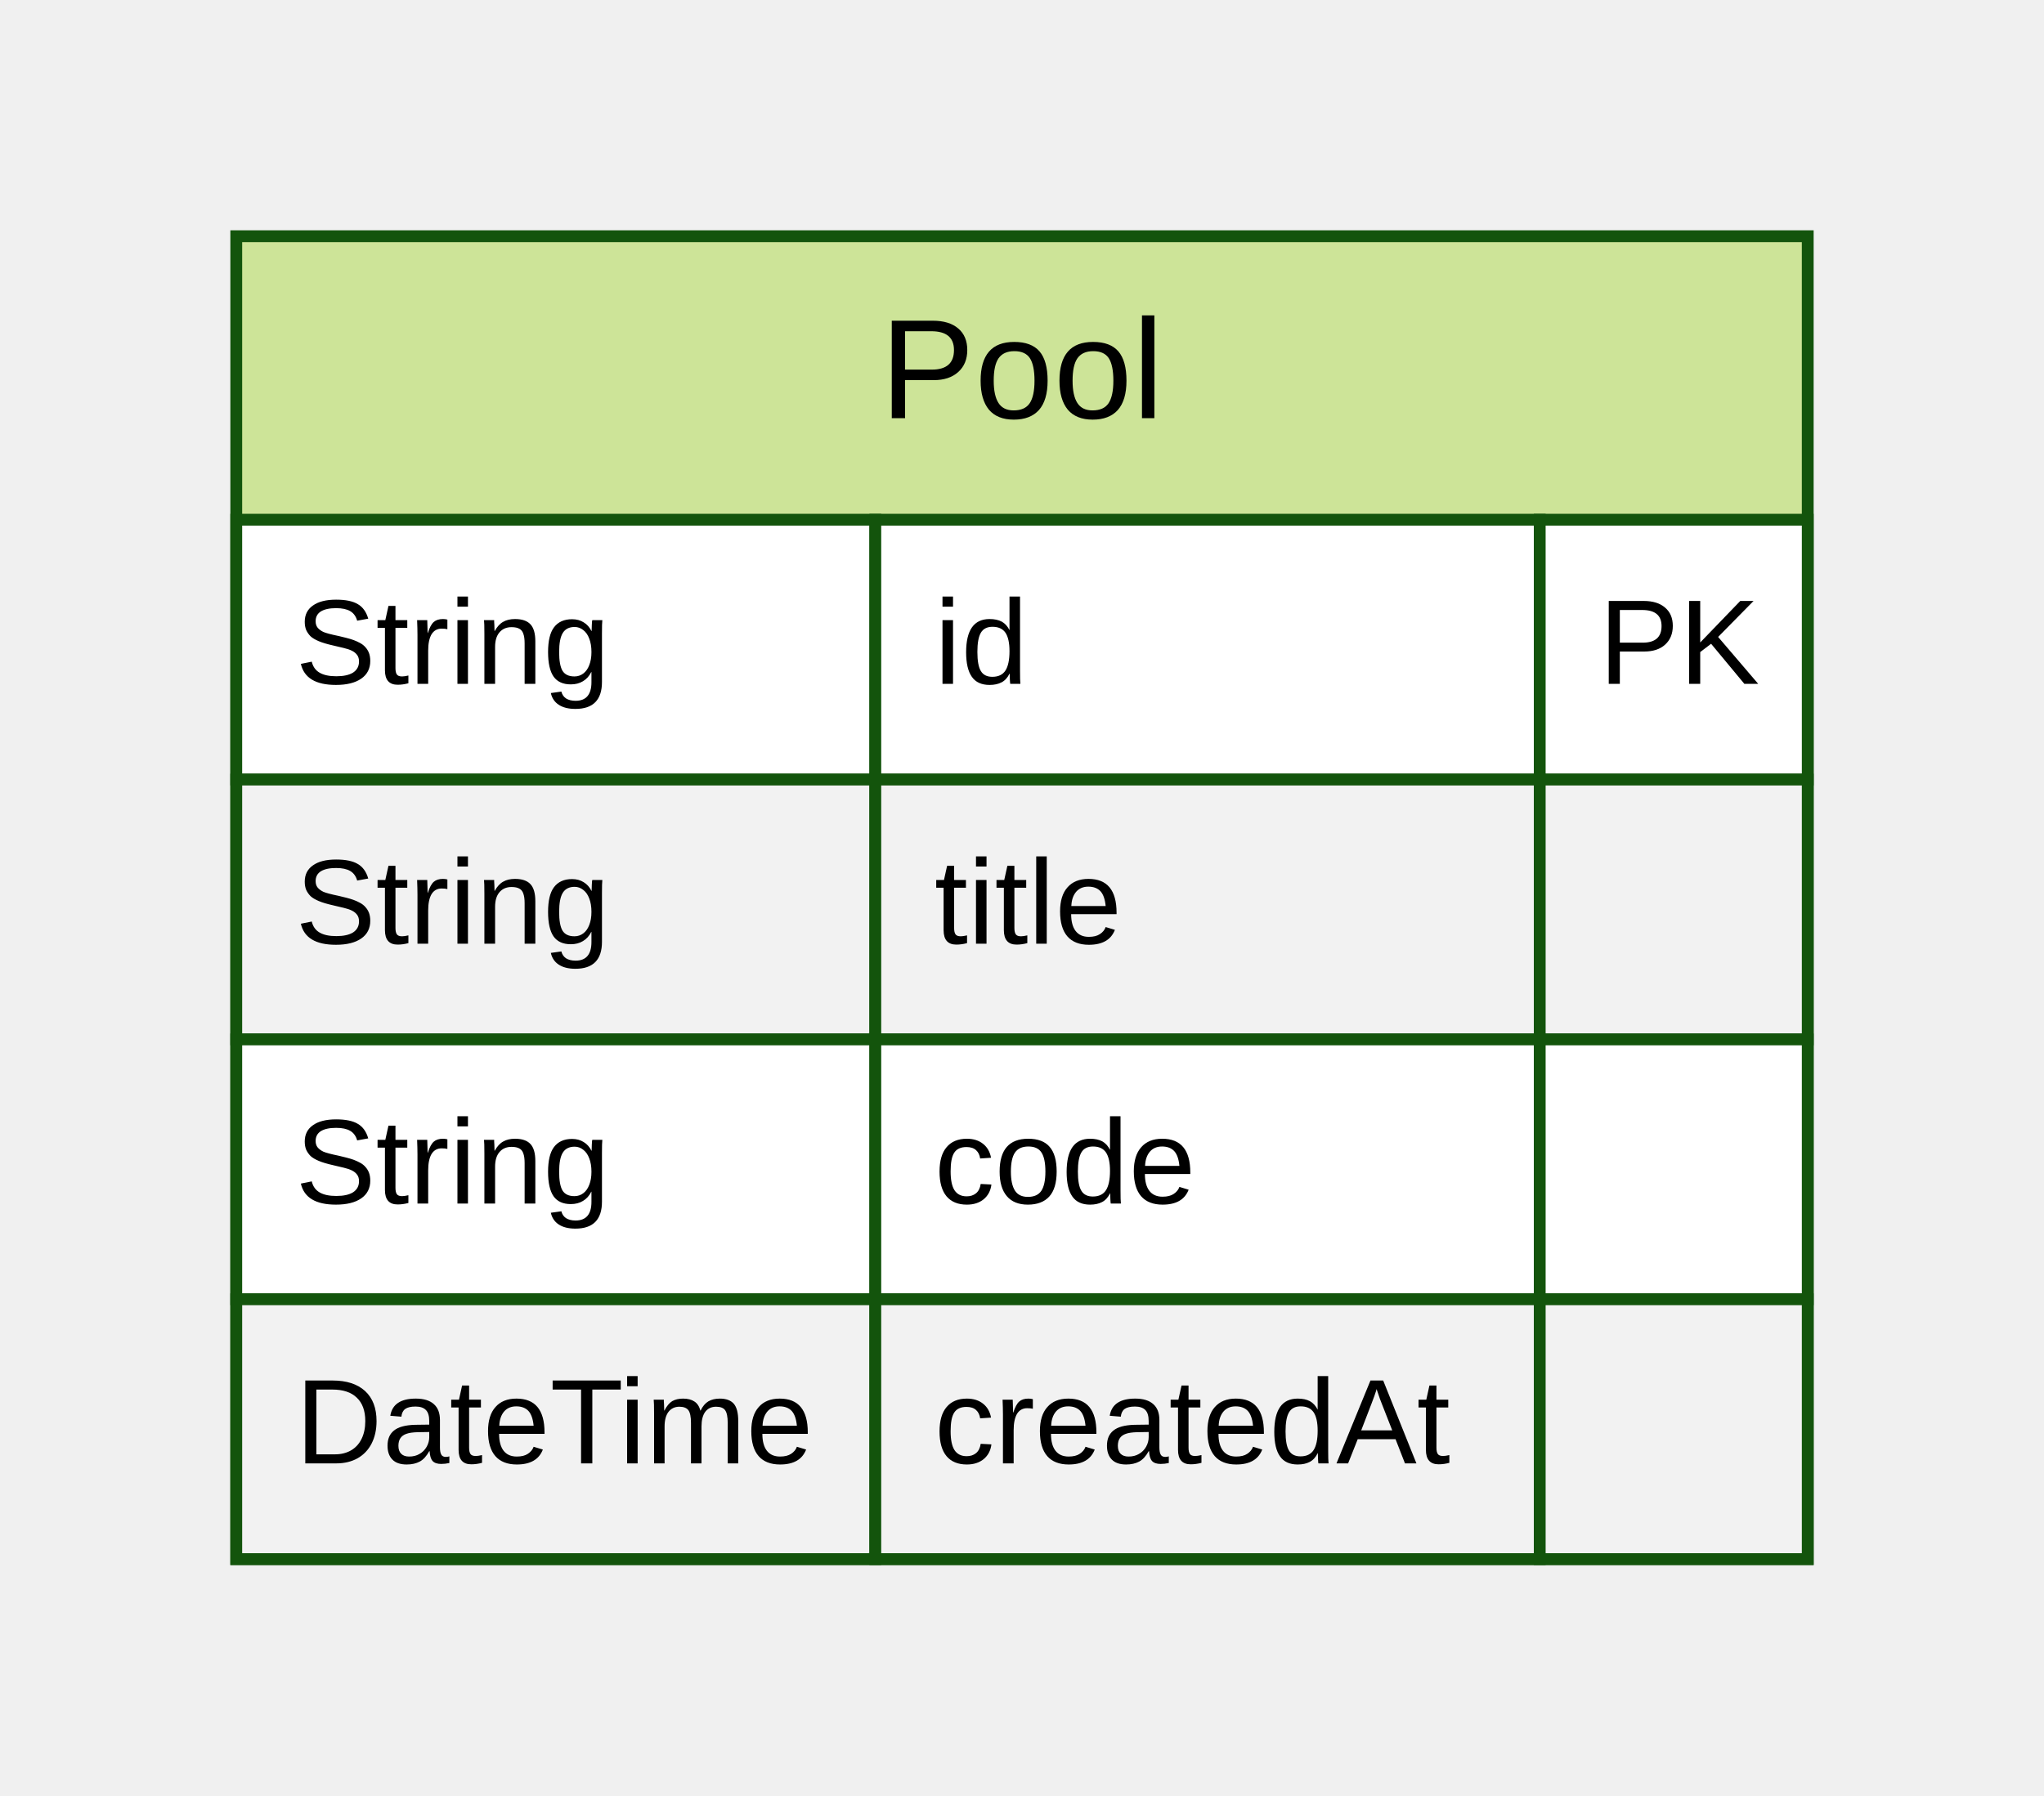
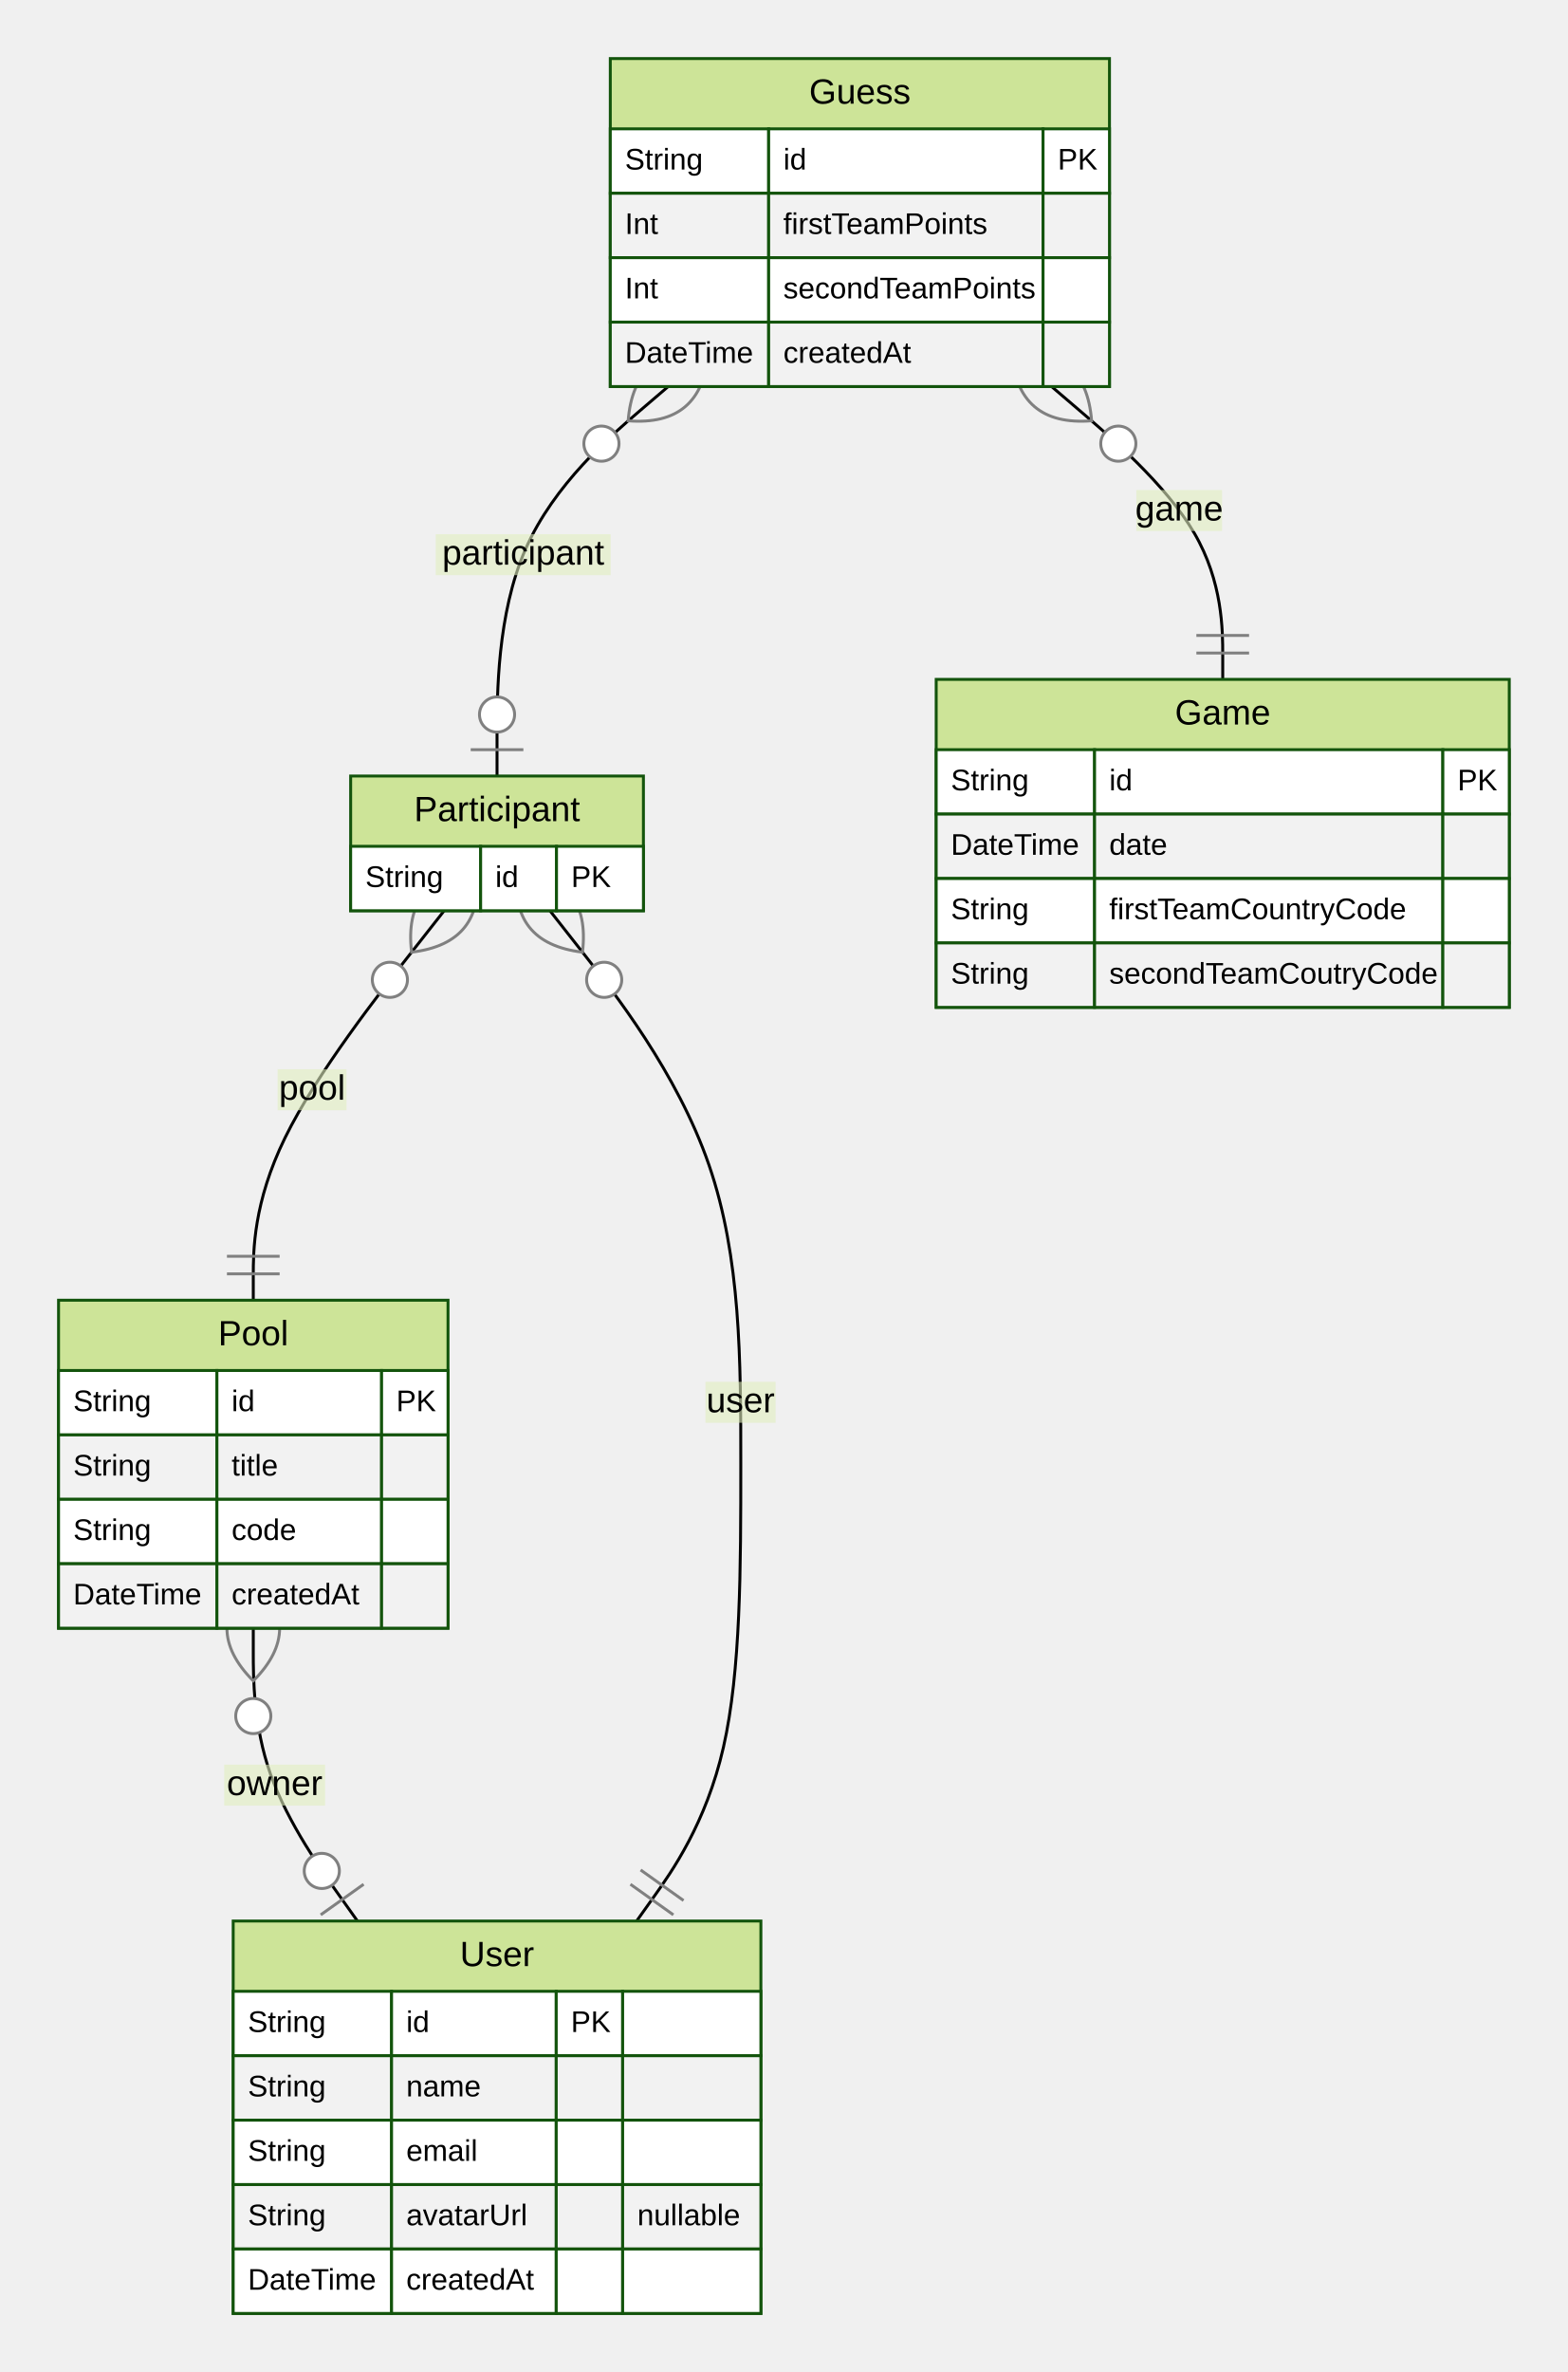
- <svg xmlns="http://www.w3.org/2000/svg" aria-labelledby="chart-title-mermaid-0 chart-desc-mermaid-0" role="img" viewBox="0 0 173.026 152" style="max-width: 173.026px; background-color: white;" width="100%" id="mermaid-0">
+ <svg xmlns="http://www.w3.org/2000/svg" aria-labelledby="chart-title-mermaid-0 chart-desc-mermaid-0" role="img" viewBox="0 0 535.509 810" style="max-width: 535.509px; background-color: white;" width="100%" id="mermaid-0">
  <style>#mermaid-0 {font-family:"trebuchet ms",verdana,arial,sans-serif;font-size:16px;fill:#000000;}#mermaid-0 .error-icon{fill:#552222;}#mermaid-0 .error-text{fill:#552222;stroke:#552222;}#mermaid-0 .edge-thickness-normal{stroke-width:2px;}#mermaid-0 .edge-thickness-thick{stroke-width:3.5px;}#mermaid-0 .edge-pattern-solid{stroke-dasharray:0;}#mermaid-0 .edge-pattern-dashed{stroke-dasharray:3;}#mermaid-0 .edge-pattern-dotted{stroke-dasharray:2;}#mermaid-0 .marker{fill:#000000;stroke:#000000;}#mermaid-0 .marker.cross{stroke:#000000;}#mermaid-0 svg{font-family:"trebuchet ms",verdana,arial,sans-serif;font-size:16px;}#mermaid-0 .entityBox{fill:#cde498;stroke:#13540c;}#mermaid-0 .attributeBoxOdd{fill:#ffffff;stroke:#13540c;}#mermaid-0 .attributeBoxEven{fill:#f2f2f2;stroke:#13540c;}#mermaid-0 .relationshipLabelBox{fill:hsl(78.158, 58.462%, 84.51%);opacity:0.7;background-color:hsl(78.158, 58.462%, 84.51%);}#mermaid-0 .relationshipLabelBox rect{opacity:0.5;}#mermaid-0 .relationshipLine{stroke:#000000;}#mermaid-0 :root{--mermaid-font-family:"trebuchet ms",verdana,arial,sans-serif;}</style>
  <g />
  <defs>
    <marker orient="auto" markerHeight="18" markerWidth="18" refY="9" refX="0" id="ONLY_ONE_START">
      <path d="M9,0 L9,18 M15,0 L15,18" fill="none" stroke="gray" />
    </marker>
  </defs>
  <defs>
    <marker orient="auto" markerHeight="18" markerWidth="18" refY="9" refX="18" id="ONLY_ONE_END">
      <path d="M3,0 L3,18 M9,0 L9,18" fill="none" stroke="gray" />
    </marker>
  </defs>
  <defs>
    <marker orient="auto" markerHeight="18" markerWidth="30" refY="9" refX="0" id="ZERO_OR_ONE_START">
      <circle r="6" cy="9" cx="21" fill="white" stroke="gray" />
      <path d="M9,0 L9,18" fill="none" stroke="gray" />
    </marker>
  </defs>
  <defs>
    <marker orient="auto" markerHeight="18" markerWidth="30" refY="9" refX="30" id="ZERO_OR_ONE_END">
      <circle r="6" cy="9" cx="9" fill="white" stroke="gray" />
      <path d="M21,0 L21,18" fill="none" stroke="gray" />
    </marker>
  </defs>
  <defs>
    <marker orient="auto" markerHeight="36" markerWidth="45" refY="18" refX="18" id="ONE_OR_MORE_START">
      <path d="M0,18 Q 18,0 36,18 Q 18,36 0,18 M42,9 L42,27" fill="none" stroke="gray" />
    </marker>
  </defs>
  <defs>
    <marker orient="auto" markerHeight="36" markerWidth="45" refY="18" refX="27" id="ONE_OR_MORE_END">
      <path d="M3,9 L3,27 M9,18 Q27,0 45,18 Q27,36 9,18" fill="none" stroke="gray" />
    </marker>
  </defs>
  <defs>
    <marker orient="auto" markerHeight="36" markerWidth="57" refY="18" refX="18" id="ZERO_OR_MORE_START">
      <circle r="6" cy="18" cx="48" fill="white" stroke="gray" />
      <path d="M0,18 Q18,0 36,18 Q18,36 0,18" fill="none" stroke="gray" />
    </marker>
  </defs>
  <defs>
    <marker orient="auto" markerHeight="36" markerWidth="57" refY="18" refX="39" id="ZERO_OR_MORE_END">
      <circle r="6" cy="18" cx="9" fill="white" stroke="gray" />
      <path d="M21,18 Q39,0 57,18 Q39,36 21,18" fill="none" stroke="gray" />
    </marker>
  </defs>
-   <g transform="translate(20,20 )" id="Pool">
+   <path marker-start="url(#ZERO_OR_MORE_START)" marker-end="url(#ZERO_OR_ONE_END)" fill="none" stroke="gray" d="M86.513,556L86.513,564.333C86.513,572.667,86.513,589.333,92.443,606C98.373,622.667,110.233,639.333,116.163,647.667L122.093,656" class="er relationshipLine" />
+   <path marker-start="url(#ZERO_OR_MORE_START)" marker-end="url(#ONLY_ONE_END)" fill="none" stroke="gray" d="M187.835,311L198.7,324.833C209.565,338.667,231.296,366.333,242.161,397.833C253.026,429.333,253.026,464.667,253.026,500C253.026,535.333,253.026,570.667,247.096,596.667C241.167,622.667,229.307,639.333,223.377,647.667L217.447,656" class="er relationshipLine" />
+   <path marker-start="url(#ZERO_OR_MORE_START)" marker-end="url(#ONLY_ONE_END)" fill="none" stroke="gray" d="M151.705,311L140.839,324.833C129.974,338.667,108.244,366.333,97.378,388.5C86.513,410.667,86.513,427.333,86.513,435.667L86.513,444" class="er relationshipLine" />
+   <path marker-start="url(#ZERO_OR_MORE_START)" marker-end="url(#ONLY_ONE_END)" fill="none" stroke="gray" d="M359.18,132L368.923,140.333C378.666,148.667,398.153,165.333,407.896,182C417.639,198.667,417.639,215.333,417.639,223.667L417.639,232" class="er relationshipLine" />
+   <path marker-start="url(#ZERO_OR_MORE_START)" marker-end="url(#ZERO_OR_ONE_END)" fill="none" stroke="gray" d="M228.23,132L218.486,140.333C208.743,148.667,189.256,165.333,179.513,187.5C169.77,209.667,169.77,237.333,169.77,251.167L169.77,265" class="er relationshipLine" />
+   <g transform="translate(20,444 )" id="Pool">
    <rect height="112" width="133.026" y="0" x="0" stroke="gray" fill-opacity="100%" fill="honeydew" class="er entityBox" />
    <text transform="translate(66.51321,12)" style="font-family: &quot;trebuchet ms&quot;, verdana, arial, sans-serif;; font-size: 12px" text-anchor="middle" dominant-baseline="middle" y="0" x="0" id="entity-Pool" class="er entityLabel">Pool</text>
    <rect height="22" width="54.096" y="24" x="0" stroke="gray" fill-opacity="100%" fill="honeydew" class="er attributeBoxOdd" />
    <text transform="translate(5,35)" style="font-family: &quot;trebuchet ms&quot;, verdana, arial, sans-serif;; font-size: 10.2px" text-anchor="left" dominant-baseline="middle" y="0" x="0" id="entity-Pool-attr-1-type" class="er entityLabel">String</text>
    <rect height="22" width="56.243" y="24" x="54.096" stroke="gray" fill-opacity="100%" fill="honeydew" class="er attributeBoxOdd" />
    <text transform="translate(59.09555,35)" style="font-family: &quot;trebuchet ms&quot;, verdana, arial, sans-serif;; font-size: 10.2px" text-anchor="left" dominant-baseline="middle" y="0" x="0" id="entity-Pool-attr-1-name" class="er entityLabel">id</text>
    <rect height="22" width="22.688" y="24" x="110.339" stroke="gray" fill-opacity="100%" fill="honeydew" class="er attributeBoxOdd" />
    <text transform="translate(115.3387,35)" style="font-family: &quot;trebuchet ms&quot;, verdana, arial, sans-serif;; font-size: 10.2px" text-anchor="left" dominant-baseline="middle" y="0" x="0" id="entity-Pool-attr-1-key" class="er entityLabel">PK</text>
    <rect height="22" width="54.096" y="46" x="0" stroke="gray" fill-opacity="100%" fill="honeydew" class="er attributeBoxEven" />
    <text transform="translate(5,57)" style="font-family: &quot;trebuchet ms&quot;, verdana, arial, sans-serif;; font-size: 10.2px" text-anchor="left" dominant-baseline="middle" y="0" x="0" id="entity-Pool-attr-2-type" class="er entityLabel">String</text>
    <rect height="22" width="56.243" y="46" x="54.096" stroke="gray" fill-opacity="100%" fill="honeydew" class="er attributeBoxEven" />
    <text transform="translate(59.09555,57)" style="font-family: &quot;trebuchet ms&quot;, verdana, arial, sans-serif;; font-size: 10.2px" text-anchor="left" dominant-baseline="middle" y="0" x="0" id="entity-Pool-attr-2-name" class="er entityLabel">title</text>
    <rect height="22" width="22.688" y="46" x="110.339" stroke="gray" fill-opacity="100%" fill="honeydew" class="er attributeBoxEven" />
    <text transform="translate(115.3387,57)" style="font-family: &quot;trebuchet ms&quot;, verdana, arial, sans-serif;; font-size: 10.2px" text-anchor="left" dominant-baseline="middle" y="0" x="0" id="entity-Pool-attr-2-key" class="er entityLabel" />
    <rect height="22" width="54.096" y="68" x="0" stroke="gray" fill-opacity="100%" fill="honeydew" class="er attributeBoxOdd" />
    <text transform="translate(5,79)" style="font-family: &quot;trebuchet ms&quot;, verdana, arial, sans-serif;; font-size: 10.2px" text-anchor="left" dominant-baseline="middle" y="0" x="0" id="entity-Pool-attr-3-type" class="er entityLabel">String</text>
    <rect height="22" width="56.243" y="68" x="54.096" stroke="gray" fill-opacity="100%" fill="honeydew" class="er attributeBoxOdd" />
    <text transform="translate(59.09555,79)" style="font-family: &quot;trebuchet ms&quot;, verdana, arial, sans-serif;; font-size: 10.2px" text-anchor="left" dominant-baseline="middle" y="0" x="0" id="entity-Pool-attr-3-name" class="er entityLabel">code</text>
    <rect height="22" width="22.688" y="68" x="110.339" stroke="gray" fill-opacity="100%" fill="honeydew" class="er attributeBoxOdd" />
    <text transform="translate(115.3387,79)" style="font-family: &quot;trebuchet ms&quot;, verdana, arial, sans-serif;; font-size: 10.2px" text-anchor="left" dominant-baseline="middle" y="0" x="0" id="entity-Pool-attr-3-key" class="er entityLabel" />
    <rect height="22" width="54.096" y="90" x="0" stroke="gray" fill-opacity="100%" fill="honeydew" class="er attributeBoxEven" />
    <text transform="translate(5,101)" style="font-family: &quot;trebuchet ms&quot;, verdana, arial, sans-serif;; font-size: 10.2px" text-anchor="left" dominant-baseline="middle" y="0" x="0" id="entity-Pool-attr-4-type" class="er entityLabel">DateTime</text>
    <rect height="22" width="56.243" y="90" x="54.096" stroke="gray" fill-opacity="100%" fill="honeydew" class="er attributeBoxEven" />
    <text transform="translate(59.09555,101)" style="font-family: &quot;trebuchet ms&quot;, verdana, arial, sans-serif;; font-size: 10.2px" text-anchor="left" dominant-baseline="middle" y="0" x="0" id="entity-Pool-attr-4-name" class="er entityLabel">createdAt</text>
    <rect height="22" width="22.688" y="90" x="110.339" stroke="gray" fill-opacity="100%" fill="honeydew" class="er attributeBoxEven" />
    <text transform="translate(115.3387,101)" style="font-family: &quot;trebuchet ms&quot;, verdana, arial, sans-serif;; font-size: 10.2px" text-anchor="left" dominant-baseline="middle" y="0" x="0" id="entity-Pool-attr-4-key" class="er entityLabel" />
  </g>
+   <g transform="translate(119.7698,265 )" id="Participant">
+     <rect height="46" width="100" y="0" x="0" stroke="gray" fill-opacity="100%" fill="honeydew" class="er entityBox" />
+     <text transform="translate(50,12)" style="font-family: &quot;trebuchet ms&quot;, verdana, arial, sans-serif;; font-size: 12px" text-anchor="middle" dominant-baseline="middle" y="0" x="0" id="entity-Participant" class="er entityLabel">Participant</text>
+     <rect height="22" width="44.399" y="24" x="0" stroke="gray" fill-opacity="100%" fill="honeydew" class="er attributeBoxOdd" />
+     <text transform="translate(5,35)" style="font-family: &quot;trebuchet ms&quot;, verdana, arial, sans-serif;; font-size: 10.2px" text-anchor="left" dominant-baseline="middle" y="0" x="0" id="entity-Participant-attr-1-type" class="er entityLabel">String</text>
+     <rect height="22" width="25.911" y="24" x="44.399" stroke="gray" fill-opacity="100%" fill="honeydew" class="er attributeBoxOdd" />
+     <text transform="translate(49.39862,35)" style="font-family: &quot;trebuchet ms&quot;, verdana, arial, sans-serif;; font-size: 10.2px" text-anchor="left" dominant-baseline="middle" y="0" x="0" id="entity-Participant-attr-1-name" class="er entityLabel">id</text>
+     <rect height="22" width="29.69" y="24" x="70.31" stroke="gray" fill-opacity="100%" fill="honeydew" class="er attributeBoxOdd" />
+     <text transform="translate(75.30976,35)" style="font-family: &quot;trebuchet ms&quot;, verdana, arial, sans-serif;; font-size: 10.2px" text-anchor="left" dominant-baseline="middle" y="0" x="0" id="entity-Participant-attr-1-key" class="er entityLabel">PK</text>
+   </g>
+   <g transform="translate(79.65034,656 )" id="User">
+     <rect height="134" width="180.239" y="0" x="0" stroke="gray" fill-opacity="100%" fill="honeydew" class="er entityBox" />
+     <text transform="translate(90.11948,12)" style="font-family: &quot;trebuchet ms&quot;, verdana, arial, sans-serif;; font-size: 12px" text-anchor="middle" dominant-baseline="middle" y="0" x="0" id="entity-User" class="er entityLabel">User</text>
+     <rect height="22" width="54.096" y="24" x="0" stroke="gray" fill-opacity="100%" fill="honeydew" class="er attributeBoxOdd" />
+     <text transform="translate(5,35)" style="font-family: &quot;trebuchet ms&quot;, verdana, arial, sans-serif;; font-size: 10.2px" text-anchor="left" dominant-baseline="middle" y="0" x="0" id="entity-User-attr-1-type" class="er entityLabel">String</text>
+     <rect height="22" width="56.243" y="24" x="54.096" stroke="gray" fill-opacity="100%" fill="honeydew" class="er attributeBoxOdd" />
+     <text transform="translate(59.09555,35)" style="font-family: &quot;trebuchet ms&quot;, verdana, arial, sans-serif;; font-size: 10.2px" text-anchor="left" dominant-baseline="middle" y="0" x="0" id="entity-User-attr-1-name" class="er entityLabel">id</text>
+     <rect height="22" width="22.688" y="24" x="110.339" stroke="gray" fill-opacity="100%" fill="honeydew" class="er attributeBoxOdd" />
+     <text transform="translate(115.3387,35)" style="font-family: &quot;trebuchet ms&quot;, verdana, arial, sans-serif;; font-size: 10.2px" text-anchor="left" dominant-baseline="middle" y="0" x="0" id="entity-User-attr-1-key" class="er entityLabel">PK</text>
+     <rect height="22" width="47.213" y="24" x="133.026" stroke="gray" fill-opacity="100%" fill="honeydew" class="er attributeBoxOdd" />
+     <text transform="translate(138.0264,35)" style="font-family: &quot;trebuchet ms&quot;, verdana, arial, sans-serif;; font-size: 10.2px" text-anchor="left" dominant-baseline="middle" y="0" x="0" id="entity-User-attr-1-comment" class="er entityLabel" />
+     <rect height="22" width="54.096" y="46" x="0" stroke="gray" fill-opacity="100%" fill="honeydew" class="er attributeBoxEven" />
+     <text transform="translate(5,57)" style="font-family: &quot;trebuchet ms&quot;, verdana, arial, sans-serif;; font-size: 10.2px" text-anchor="left" dominant-baseline="middle" y="0" x="0" id="entity-User-attr-2-type" class="er entityLabel">String</text>
+     <rect height="22" width="56.243" y="46" x="54.096" stroke="gray" fill-opacity="100%" fill="honeydew" class="er attributeBoxEven" />
+     <text transform="translate(59.09555,57)" style="font-family: &quot;trebuchet ms&quot;, verdana, arial, sans-serif;; font-size: 10.2px" text-anchor="left" dominant-baseline="middle" y="0" x="0" id="entity-User-attr-2-name" class="er entityLabel">name</text>
+     <rect height="22" width="22.688" y="46" x="110.339" stroke="gray" fill-opacity="100%" fill="honeydew" class="er attributeBoxEven" />
+     <text transform="translate(115.3387,57)" style="font-family: &quot;trebuchet ms&quot;, verdana, arial, sans-serif;; font-size: 10.2px" text-anchor="left" dominant-baseline="middle" y="0" x="0" id="entity-User-attr-2-key" class="er entityLabel" />
+     <rect height="22" width="47.213" y="46" x="133.026" stroke="gray" fill-opacity="100%" fill="honeydew" class="er attributeBoxEven" />
+     <text transform="translate(138.0264,57)" style="font-family: &quot;trebuchet ms&quot;, verdana, arial, sans-serif;; font-size: 10.2px" text-anchor="left" dominant-baseline="middle" y="0" x="0" id="entity-User-attr-2-comment" class="er entityLabel" />
+     <rect height="22" width="54.096" y="68" x="0" stroke="gray" fill-opacity="100%" fill="honeydew" class="er attributeBoxOdd" />
+     <text transform="translate(5,79)" style="font-family: &quot;trebuchet ms&quot;, verdana, arial, sans-serif;; font-size: 10.2px" text-anchor="left" dominant-baseline="middle" y="0" x="0" id="entity-User-attr-3-type" class="er entityLabel">String</text>
+     <rect height="22" width="56.243" y="68" x="54.096" stroke="gray" fill-opacity="100%" fill="honeydew" class="er attributeBoxOdd" />
+     <text transform="translate(59.09555,79)" style="font-family: &quot;trebuchet ms&quot;, verdana, arial, sans-serif;; font-size: 10.2px" text-anchor="left" dominant-baseline="middle" y="0" x="0" id="entity-User-attr-3-name" class="er entityLabel">email</text>
+     <rect height="22" width="22.688" y="68" x="110.339" stroke="gray" fill-opacity="100%" fill="honeydew" class="er attributeBoxOdd" />
+     <text transform="translate(115.3387,79)" style="font-family: &quot;trebuchet ms&quot;, verdana, arial, sans-serif;; font-size: 10.2px" text-anchor="left" dominant-baseline="middle" y="0" x="0" id="entity-User-attr-3-key" class="er entityLabel" />
+     <rect height="22" width="47.213" y="68" x="133.026" stroke="gray" fill-opacity="100%" fill="honeydew" class="er attributeBoxOdd" />
+     <text transform="translate(138.0264,79)" style="font-family: &quot;trebuchet ms&quot;, verdana, arial, sans-serif;; font-size: 10.2px" text-anchor="left" dominant-baseline="middle" y="0" x="0" id="entity-User-attr-3-comment" class="er entityLabel" />
+     <rect height="22" width="54.096" y="90" x="0" stroke="gray" fill-opacity="100%" fill="honeydew" class="er attributeBoxEven" />
+     <text transform="translate(5,101)" style="font-family: &quot;trebuchet ms&quot;, verdana, arial, sans-serif;; font-size: 10.2px" text-anchor="left" dominant-baseline="middle" y="0" x="0" id="entity-User-attr-4-type" class="er entityLabel">String</text>
+     <rect height="22" width="56.243" y="90" x="54.096" stroke="gray" fill-opacity="100%" fill="honeydew" class="er attributeBoxEven" />
+     <text transform="translate(59.09555,101)" style="font-family: &quot;trebuchet ms&quot;, verdana, arial, sans-serif;; font-size: 10.2px" text-anchor="left" dominant-baseline="middle" y="0" x="0" id="entity-User-attr-4-name" class="er entityLabel">avatarUrl</text>
+     <rect height="22" width="22.688" y="90" x="110.339" stroke="gray" fill-opacity="100%" fill="honeydew" class="er attributeBoxEven" />
+     <text transform="translate(115.3387,101)" style="font-family: &quot;trebuchet ms&quot;, verdana, arial, sans-serif;; font-size: 10.2px" text-anchor="left" dominant-baseline="middle" y="0" x="0" id="entity-User-attr-4-key" class="er entityLabel" />
+     <rect height="22" width="47.213" y="90" x="133.026" stroke="gray" fill-opacity="100%" fill="honeydew" class="er attributeBoxEven" />
+     <text transform="translate(138.0264,101)" style="font-family: &quot;trebuchet ms&quot;, verdana, arial, sans-serif;; font-size: 10.2px" text-anchor="left" dominant-baseline="middle" y="0" x="0" id="entity-User-attr-4-comment" class="er entityLabel">nullable</text>
+     <rect height="22" width="54.096" y="112" x="0" stroke="gray" fill-opacity="100%" fill="honeydew" class="er attributeBoxOdd" />
+     <text transform="translate(5,123)" style="font-family: &quot;trebuchet ms&quot;, verdana, arial, sans-serif;; font-size: 10.2px" text-anchor="left" dominant-baseline="middle" y="0" x="0" id="entity-User-attr-5-type" class="er entityLabel">DateTime</text>
+     <rect height="22" width="56.243" y="112" x="54.096" stroke="gray" fill-opacity="100%" fill="honeydew" class="er attributeBoxOdd" />
+     <text transform="translate(59.09555,123)" style="font-family: &quot;trebuchet ms&quot;, verdana, arial, sans-serif;; font-size: 10.2px" text-anchor="left" dominant-baseline="middle" y="0" x="0" id="entity-User-attr-5-name" class="er entityLabel">createdAt</text>
+     <rect height="22" width="22.688" y="112" x="110.339" stroke="gray" fill-opacity="100%" fill="honeydew" class="er attributeBoxOdd" />
+     <text transform="translate(115.3387,123)" style="font-family: &quot;trebuchet ms&quot;, verdana, arial, sans-serif;; font-size: 10.2px" text-anchor="left" dominant-baseline="middle" y="0" x="0" id="entity-User-attr-5-key" class="er entityLabel" />
+     <rect height="22" width="47.213" y="112" x="133.026" stroke="gray" fill-opacity="100%" fill="honeydew" class="er attributeBoxOdd" />
+     <text transform="translate(138.0264,123)" style="font-family: &quot;trebuchet ms&quot;, verdana, arial, sans-serif;; font-size: 10.2px" text-anchor="left" dominant-baseline="middle" y="0" x="0" id="entity-User-attr-5-comment" class="er entityLabel" />
+   </g>
+   <g transform="translate(319.7698,232 )" id="Game">
+     <rect height="112" width="195.739" y="0" x="0" stroke="gray" fill-opacity="100%" fill="honeydew" class="er entityBox" />
+     <text transform="translate(97.86967,12)" style="font-family: &quot;trebuchet ms&quot;, verdana, arial, sans-serif;; font-size: 12px" text-anchor="middle" dominant-baseline="middle" y="0" x="0" id="entity-Game" class="er entityLabel">Game</text>
+     <rect height="22" width="54.096" y="24" x="0" stroke="gray" fill-opacity="100%" fill="honeydew" class="er attributeBoxOdd" />
+     <text transform="translate(5,35)" style="font-family: &quot;trebuchet ms&quot;, verdana, arial, sans-serif;; font-size: 10.2px" text-anchor="left" dominant-baseline="middle" y="0" x="0" id="entity-Game-attr-1-type" class="er entityLabel">String</text>
+     <rect height="22" width="118.956" y="24" x="54.096" stroke="gray" fill-opacity="100%" fill="honeydew" class="er attributeBoxOdd" />
+     <text transform="translate(59.09555,35)" style="font-family: &quot;trebuchet ms&quot;, verdana, arial, sans-serif;; font-size: 10.2px" text-anchor="left" dominant-baseline="middle" y="0" x="0" id="entity-Game-attr-1-name" class="er entityLabel">id</text>
+     <rect height="22" width="22.688" y="24" x="173.052" stroke="gray" fill-opacity="100%" fill="honeydew" class="er attributeBoxOdd" />
+     <text transform="translate(178.0517,35)" style="font-family: &quot;trebuchet ms&quot;, verdana, arial, sans-serif;; font-size: 10.2px" text-anchor="left" dominant-baseline="middle" y="0" x="0" id="entity-Game-attr-1-key" class="er entityLabel">PK</text>
+     <rect height="22" width="54.096" y="46" x="0" stroke="gray" fill-opacity="100%" fill="honeydew" class="er attributeBoxEven" />
+     <text transform="translate(5,57)" style="font-family: &quot;trebuchet ms&quot;, verdana, arial, sans-serif;; font-size: 10.2px" text-anchor="left" dominant-baseline="middle" y="0" x="0" id="entity-Game-attr-2-type" class="er entityLabel">DateTime</text>
+     <rect height="22" width="118.956" y="46" x="54.096" stroke="gray" fill-opacity="100%" fill="honeydew" class="er attributeBoxEven" />
+     <text transform="translate(59.09555,57)" style="font-family: &quot;trebuchet ms&quot;, verdana, arial, sans-serif;; font-size: 10.2px" text-anchor="left" dominant-baseline="middle" y="0" x="0" id="entity-Game-attr-2-name" class="er entityLabel">date</text>
+     <rect height="22" width="22.688" y="46" x="173.052" stroke="gray" fill-opacity="100%" fill="honeydew" class="er attributeBoxEven" />
+     <text transform="translate(178.0517,57)" style="font-family: &quot;trebuchet ms&quot;, verdana, arial, sans-serif;; font-size: 10.2px" text-anchor="left" dominant-baseline="middle" y="0" x="0" id="entity-Game-attr-2-key" class="er entityLabel" />
+     <rect height="22" width="54.096" y="68" x="0" stroke="gray" fill-opacity="100%" fill="honeydew" class="er attributeBoxOdd" />
+     <text transform="translate(5,79)" style="font-family: &quot;trebuchet ms&quot;, verdana, arial, sans-serif;; font-size: 10.2px" text-anchor="left" dominant-baseline="middle" y="0" x="0" id="entity-Game-attr-3-type" class="er entityLabel">String</text>
+     <rect height="22" width="118.956" y="68" x="54.096" stroke="gray" fill-opacity="100%" fill="honeydew" class="er attributeBoxOdd" />
+     <text transform="translate(59.09555,79)" style="font-family: &quot;trebuchet ms&quot;, verdana, arial, sans-serif;; font-size: 10.2px" text-anchor="left" dominant-baseline="middle" y="0" x="0" id="entity-Game-attr-3-name" class="er entityLabel">firstTeamCountryCode</text>
+     <rect height="22" width="22.688" y="68" x="173.052" stroke="gray" fill-opacity="100%" fill="honeydew" class="er attributeBoxOdd" />
+     <text transform="translate(178.0517,79)" style="font-family: &quot;trebuchet ms&quot;, verdana, arial, sans-serif;; font-size: 10.2px" text-anchor="left" dominant-baseline="middle" y="0" x="0" id="entity-Game-attr-3-key" class="er entityLabel" />
+     <rect height="22" width="54.096" y="90" x="0" stroke="gray" fill-opacity="100%" fill="honeydew" class="er attributeBoxEven" />
+     <text transform="translate(5,101)" style="font-family: &quot;trebuchet ms&quot;, verdana, arial, sans-serif;; font-size: 10.2px" text-anchor="left" dominant-baseline="middle" y="0" x="0" id="entity-Game-attr-4-type" class="er entityLabel">String</text>
+     <rect height="22" width="118.956" y="90" x="54.096" stroke="gray" fill-opacity="100%" fill="honeydew" class="er attributeBoxEven" />
+     <text transform="translate(59.09555,101)" style="font-family: &quot;trebuchet ms&quot;, verdana, arial, sans-serif;; font-size: 10.2px" text-anchor="left" dominant-baseline="middle" y="0" x="0" id="entity-Game-attr-4-name" class="er entityLabel">secondTeamCoutryCode</text>
+     <rect height="22" width="22.688" y="90" x="173.052" stroke="gray" fill-opacity="100%" fill="honeydew" class="er attributeBoxEven" />
+     <text transform="translate(178.0517,101)" style="font-family: &quot;trebuchet ms&quot;, verdana, arial, sans-serif;; font-size: 10.2px" text-anchor="left" dominant-baseline="middle" y="0" x="0" id="entity-Game-attr-4-key" class="er entityLabel" />
+   </g>
+   <g transform="translate(208.4525,20 )" id="Guess">
+     <rect height="112" width="170.504" y="0" x="0" stroke="gray" fill-opacity="100%" fill="honeydew" class="er entityBox" />
+     <text transform="translate(85.2522,12)" style="font-family: &quot;trebuchet ms&quot;, verdana, arial, sans-serif;; font-size: 12px" text-anchor="middle" dominant-baseline="middle" y="0" x="0" id="entity-Guess" class="er entityLabel">Guess</text>
+     <rect height="22" width="54.096" y="24" x="0" stroke="gray" fill-opacity="100%" fill="honeydew" class="er attributeBoxOdd" />
+     <text transform="translate(5,35)" style="font-family: &quot;trebuchet ms&quot;, verdana, arial, sans-serif;; font-size: 10.2px" text-anchor="left" dominant-baseline="middle" y="0" x="0" id="entity-Guess-attr-1-type" class="er entityLabel">String</text>
+     <rect height="22" width="93.721" y="24" x="54.096" stroke="gray" fill-opacity="100%" fill="honeydew" class="er attributeBoxOdd" />
+     <text transform="translate(59.09555,35)" style="font-family: &quot;trebuchet ms&quot;, verdana, arial, sans-serif;; font-size: 10.2px" text-anchor="left" dominant-baseline="middle" y="0" x="0" id="entity-Guess-attr-1-name" class="er entityLabel">id</text>
+     <rect height="22" width="22.688" y="24" x="147.817" stroke="gray" fill-opacity="100%" fill="honeydew" class="er attributeBoxOdd" />
+     <text transform="translate(152.8167,35)" style="font-family: &quot;trebuchet ms&quot;, verdana, arial, sans-serif;; font-size: 10.2px" text-anchor="left" dominant-baseline="middle" y="0" x="0" id="entity-Guess-attr-1-key" class="er entityLabel">PK</text>
+     <rect height="22" width="54.096" y="46" x="0" stroke="gray" fill-opacity="100%" fill="honeydew" class="er attributeBoxEven" />
+     <text transform="translate(5,57)" style="font-family: &quot;trebuchet ms&quot;, verdana, arial, sans-serif;; font-size: 10.2px" text-anchor="left" dominant-baseline="middle" y="0" x="0" id="entity-Guess-attr-2-type" class="er entityLabel">Int</text>
+     <rect height="22" width="93.721" y="46" x="54.096" stroke="gray" fill-opacity="100%" fill="honeydew" class="er attributeBoxEven" />
+     <text transform="translate(59.09555,57)" style="font-family: &quot;trebuchet ms&quot;, verdana, arial, sans-serif;; font-size: 10.2px" text-anchor="left" dominant-baseline="middle" y="0" x="0" id="entity-Guess-attr-2-name" class="er entityLabel">firstTeamPoints</text>
+     <rect height="22" width="22.688" y="46" x="147.817" stroke="gray" fill-opacity="100%" fill="honeydew" class="er attributeBoxEven" />
+     <text transform="translate(152.8167,57)" style="font-family: &quot;trebuchet ms&quot;, verdana, arial, sans-serif;; font-size: 10.2px" text-anchor="left" dominant-baseline="middle" y="0" x="0" id="entity-Guess-attr-2-key" class="er entityLabel" />
+     <rect height="22" width="54.096" y="68" x="0" stroke="gray" fill-opacity="100%" fill="honeydew" class="er attributeBoxOdd" />
+     <text transform="translate(5,79)" style="font-family: &quot;trebuchet ms&quot;, verdana, arial, sans-serif;; font-size: 10.2px" text-anchor="left" dominant-baseline="middle" y="0" x="0" id="entity-Guess-attr-3-type" class="er entityLabel">Int</text>
+     <rect height="22" width="93.721" y="68" x="54.096" stroke="gray" fill-opacity="100%" fill="honeydew" class="er attributeBoxOdd" />
+     <text transform="translate(59.09555,79)" style="font-family: &quot;trebuchet ms&quot;, verdana, arial, sans-serif;; font-size: 10.2px" text-anchor="left" dominant-baseline="middle" y="0" x="0" id="entity-Guess-attr-3-name" class="er entityLabel">secondTeamPoints</text>
+     <rect height="22" width="22.688" y="68" x="147.817" stroke="gray" fill-opacity="100%" fill="honeydew" class="er attributeBoxOdd" />
+     <text transform="translate(152.8167,79)" style="font-family: &quot;trebuchet ms&quot;, verdana, arial, sans-serif;; font-size: 10.2px" text-anchor="left" dominant-baseline="middle" y="0" x="0" id="entity-Guess-attr-3-key" class="er entityLabel" />
+     <rect height="22" width="54.096" y="90" x="0" stroke="gray" fill-opacity="100%" fill="honeydew" class="er attributeBoxEven" />
+     <text transform="translate(5,101)" style="font-family: &quot;trebuchet ms&quot;, verdana, arial, sans-serif;; font-size: 10.2px" text-anchor="left" dominant-baseline="middle" y="0" x="0" id="entity-Guess-attr-4-type" class="er entityLabel">DateTime</text>
+     <rect height="22" width="93.721" y="90" x="54.096" stroke="gray" fill-opacity="100%" fill="honeydew" class="er attributeBoxEven" />
+     <text transform="translate(59.09555,101)" style="font-family: &quot;trebuchet ms&quot;, verdana, arial, sans-serif;; font-size: 10.2px" text-anchor="left" dominant-baseline="middle" y="0" x="0" id="entity-Guess-attr-4-name" class="er entityLabel">createdAt</text>
+     <rect height="22" width="22.688" y="90" x="147.817" stroke="gray" fill-opacity="100%" fill="honeydew" class="er attributeBoxEven" />
+     <text transform="translate(152.8167,101)" style="font-family: &quot;trebuchet ms&quot;, verdana, arial, sans-serif;; font-size: 10.2px" text-anchor="left" dominant-baseline="middle" y="0" x="0" id="entity-Guess-attr-4-key" class="er entityLabel" />
+   </g>
+   <rect fill-opacity="85%" fill="white" height="14" width="34.471" y="602.592" x="76.574" class="er relationshipLabelBox" />
+   <text style="font-family: &quot;trebuchet ms&quot;, verdana, arial, sans-serif;; font-size: 12px" dominant-baseline="middle" text-anchor="middle" y="609.592" x="93.81" id="rel1" class="er relationshipLabel">owner</text>
+   <rect fill-opacity="85%" fill="white" height="14" width="23.959" y="471.862" x="240.96" class="er relationshipLabelBox" />
+   <text style="font-family: &quot;trebuchet ms&quot;, verdana, arial, sans-serif;; font-size: 12px" dominant-baseline="middle" text-anchor="middle" y="478.862" x="252.94" id="rel2" class="er relationshipLabel">user</text>
+   <rect fill-opacity="85%" fill="white" height="14" width="23.564" y="365.133" x="94.824" class="er relationshipLabelBox" />
+   <text style="font-family: &quot;trebuchet ms&quot;, verdana, arial, sans-serif;; font-size: 12px" dominant-baseline="middle" text-anchor="middle" y="372.133" x="106.606" id="rel3" class="er relationshipLabel">pool</text>
+   <rect fill-opacity="85%" fill="white" height="14" width="29.289" y="167.335" x="388.132" class="er relationshipLabelBox" />
+   <text style="font-family: &quot;trebuchet ms&quot;, verdana, arial, sans-serif;; font-size: 12px" dominant-baseline="middle" text-anchor="middle" y="174.335" x="402.776" id="rel4" class="er relationshipLabel">game</text>
+   <rect fill-opacity="85%" fill="white" height="14" width="59.744" y="182.417" x="148.828" class="er relationshipLabelBox" />
+   <text style="font-family: &quot;trebuchet ms&quot;, verdana, arial, sans-serif;; font-size: 12px" dominant-baseline="middle" text-anchor="middle" y="189.417" x="178.7" id="rel5" class="er relationshipLabel">participant</text>
</svg>
